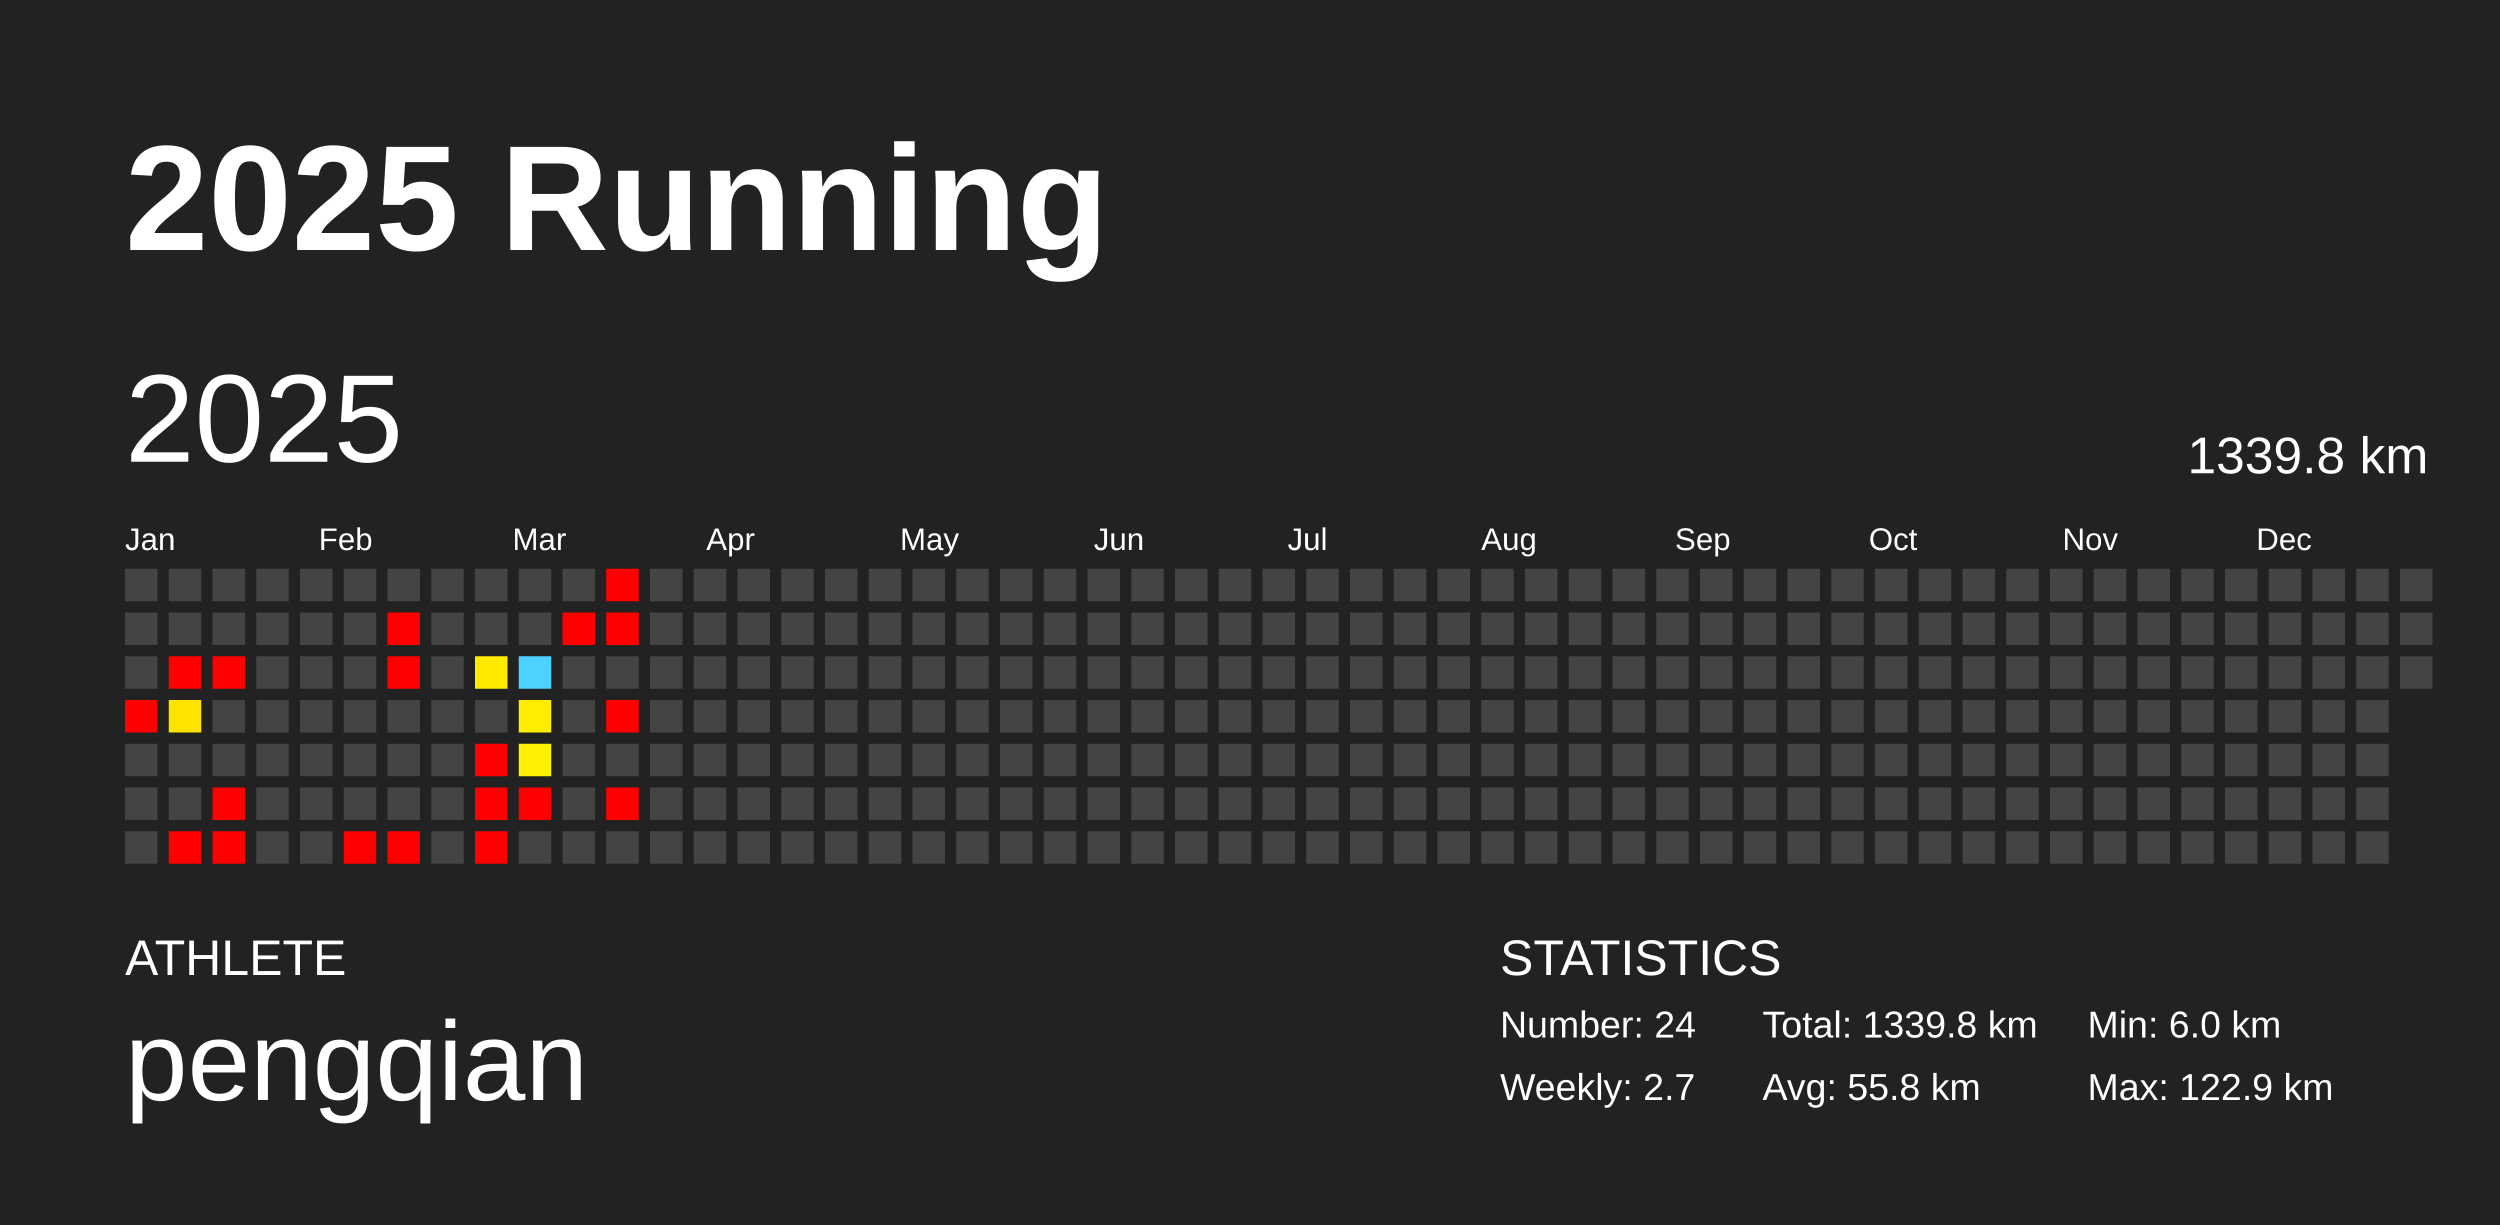
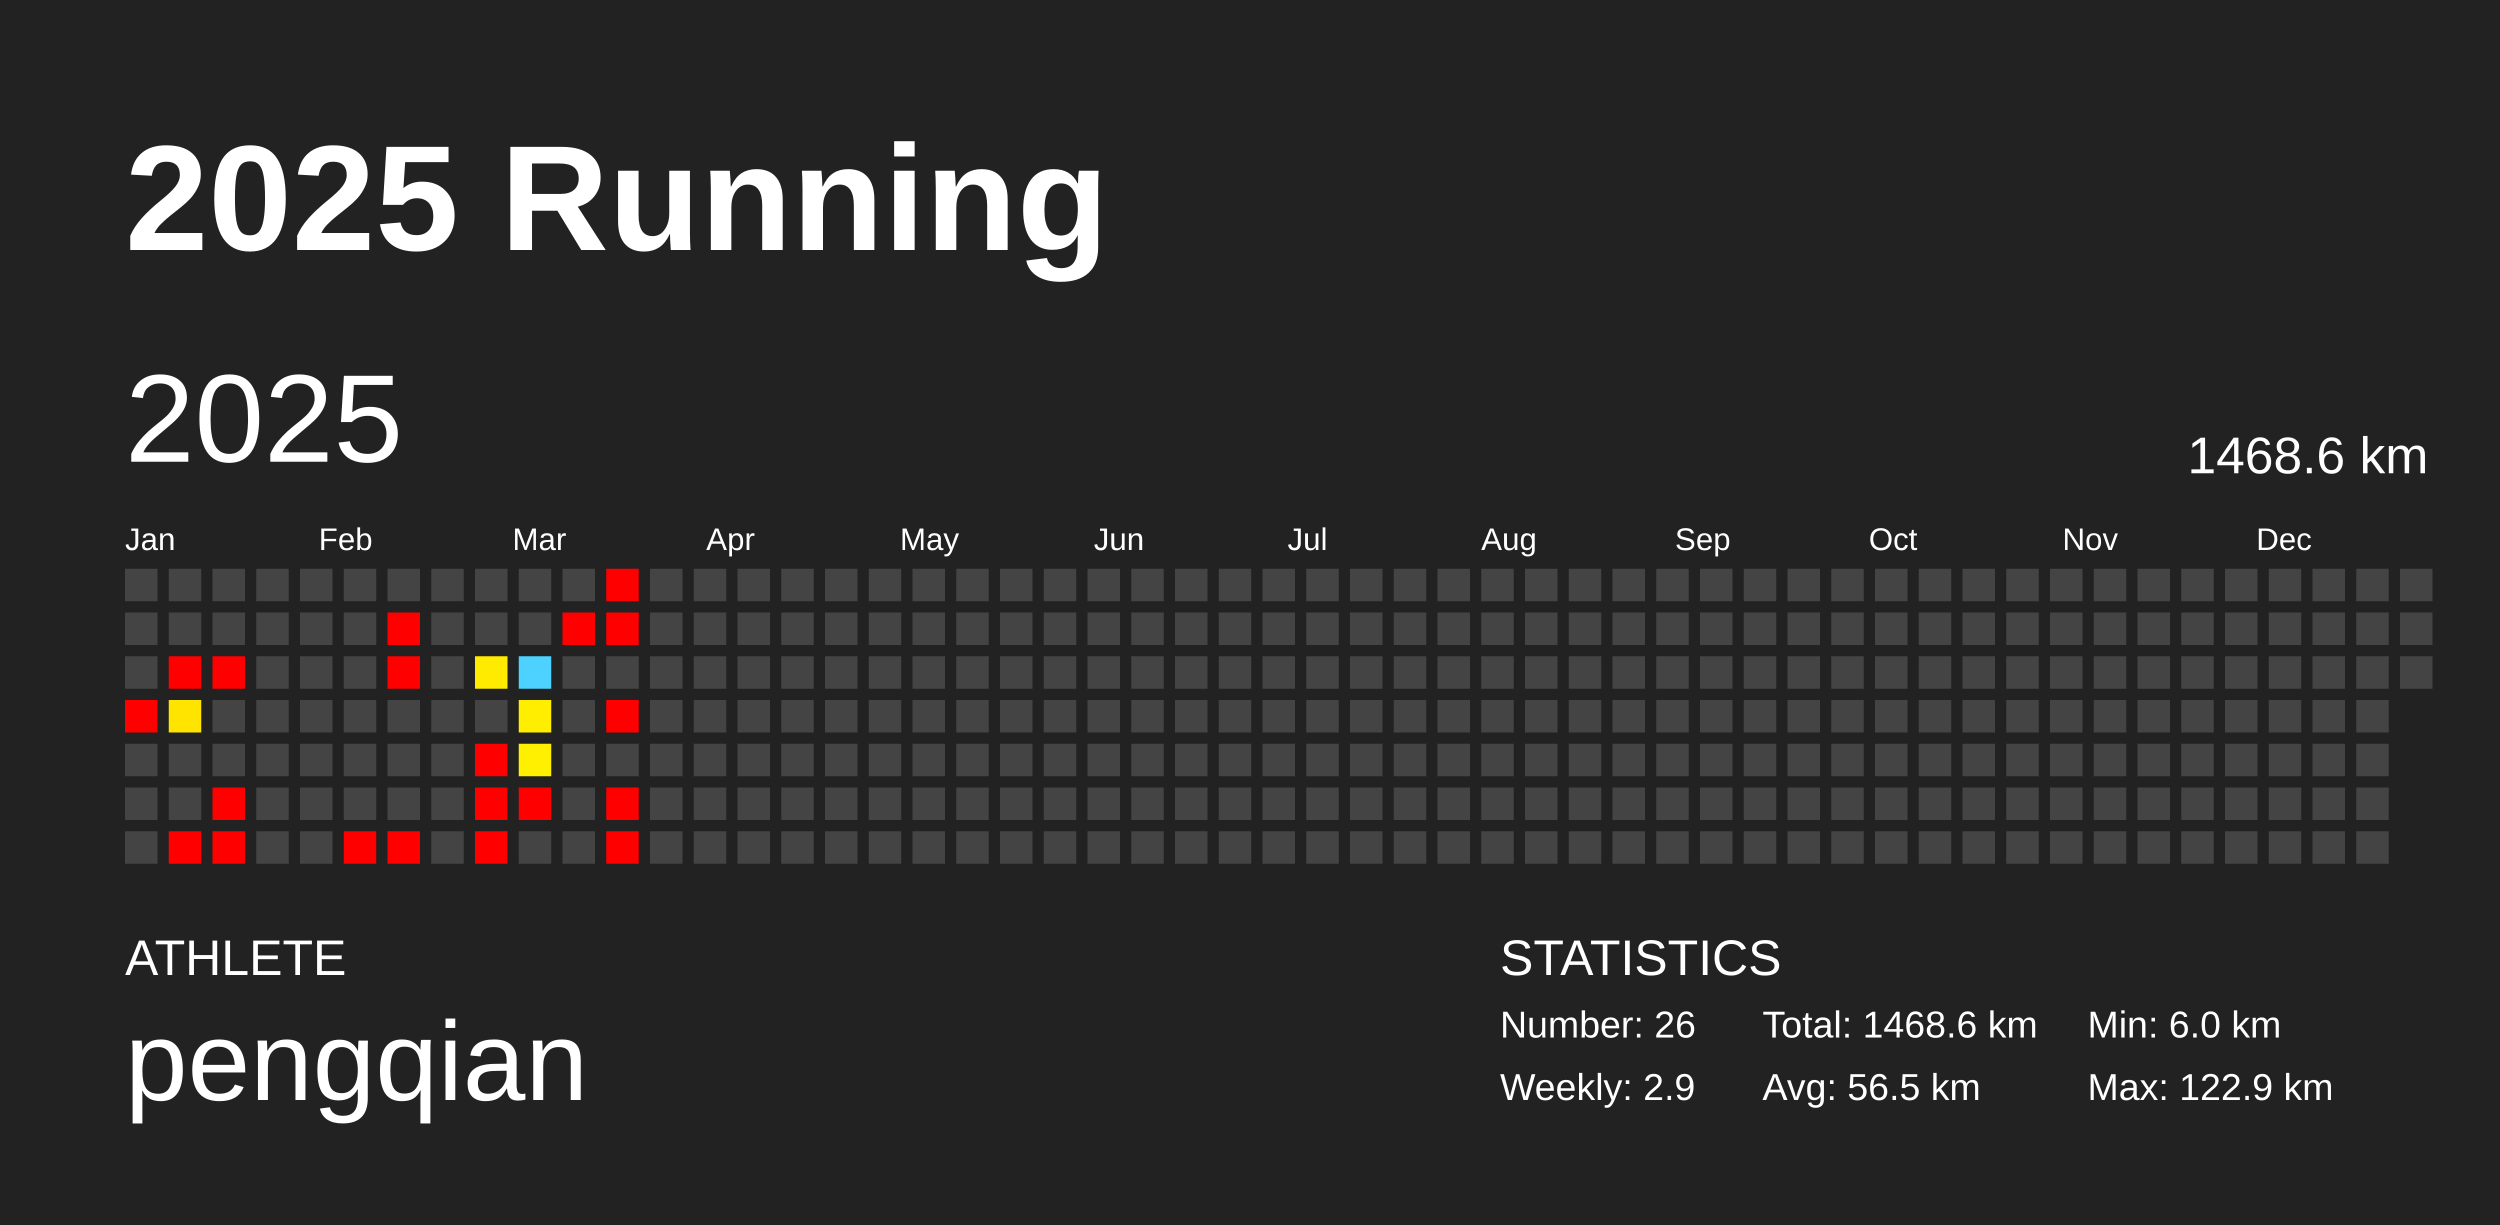
<svg xmlns="http://www.w3.org/2000/svg" baseProfile="full" height="98mm" version="1.1" viewBox="0,0,200,98" width="200mm">
  <defs />
  <rect fill="#222222" height="98" width="200" x="0" y="0" />
  <text fill="#FFFFFF" style="font-size:12px; font-family:Arial; font-weight:bold;" x="10" y="20">2025 Running</text>
  <text fill="#FFFFFF" style="font-size:4px; font-family:Arial" x="10" y="78">ATHLETE</text>
  <text fill="#FFFFFF" style="font-size:9px; font-family:Arial" x="10" y="88">pengqian</text>
  <text fill="#FFFFFF" style="font-size:4px; font-family:Arial" x="120" y="78">STATISTICS</text>
-   <text fill="#FFFFFF" style="font-size:3px; font-family:Arial" x="120" y="83">Number: 24</text>
-   <text fill="#FFFFFF" style="font-size:3px; font-family:Arial" x="120" y="88">Weekly: 2.7</text>
-   <text fill="#FFFFFF" style="font-size:3px; font-family:Arial" x="141" y="83">Total: 1339.8 km</text>
-   <text fill="#FFFFFF" style="font-size:3px; font-family:Arial" x="141" y="88">Avg: 55.8 km</text>
+   <text fill="#FFFFFF" style="font-size:3px; font-family:Arial" x="120" y="83">Number: 26</text>
+   <text fill="#FFFFFF" style="font-size:3px; font-family:Arial" x="120" y="88">Weekly: 2.9</text>
+   <text fill="#FFFFFF" style="font-size:3px; font-family:Arial" x="141" y="83">Total: 1468.6 km</text>
+   <text fill="#FFFFFF" style="font-size:3px; font-family:Arial" x="141" y="88">Avg: 56.5 km</text>
  <text fill="#FFFFFF" style="font-size:3px; font-family:Arial" x="167" y="83">Min: 6.0 km</text>
  <text fill="#FFFFFF" style="font-size:3px; font-family:Arial" x="167" y="88">Max: 122.9 km</text>
  <text dominant-baseline="hanging" fill="#FFFFFF" style="font-size:10.0px; font-family:Arial;" x="10" y="30">2025</text>
-   <text dominant-baseline="hanging" fill="#FFFFFF" style="font-size:4.125px; font-family:Arial;" x="175" y="35">1339.8 km</text>
+   <text dominant-baseline="hanging" fill="#FFFFFF" style="font-size:4.125px; font-family:Arial;" x="175" y="35">1468.6 km</text>
  <text fill="#FFFFFF" style="font-size:2.5px; font-family:Arial" x="10.0" y="44">Jan</text>
  <text fill="#FFFFFF" style="font-size:2.5px; font-family:Arial" x="25.5" y="44">Feb</text>
  <text fill="#FFFFFF" style="font-size:2.5px; font-family:Arial" x="41.0" y="44">Mar</text>
  <text fill="#FFFFFF" style="font-size:2.5px; font-family:Arial" x="56.5" y="44">Apr</text>
  <text fill="#FFFFFF" style="font-size:2.5px; font-family:Arial" x="72.0" y="44">May</text>
  <text fill="#FFFFFF" style="font-size:2.5px; font-family:Arial" x="87.5" y="44">Jun</text>
  <text fill="#FFFFFF" style="font-size:2.5px; font-family:Arial" x="103.0" y="44">Jul</text>
  <text fill="#FFFFFF" style="font-size:2.5px; font-family:Arial" x="118.5" y="44">Aug</text>
  <text fill="#FFFFFF" style="font-size:2.5px; font-family:Arial" x="134.0" y="44">Sep</text>
  <text fill="#FFFFFF" style="font-size:2.5px; font-family:Arial" x="149.5" y="44">Oct</text>
  <text fill="#FFFFFF" style="font-size:2.5px; font-family:Arial" x="165.0" y="44">Nov</text>
  <text fill="#FFFFFF" style="font-size:2.5px; font-family:Arial" x="180.5" y="44">Dec</text>
  <rect fill="#444444" height="2.6" width="2.6" x="10.0" y="45.5" />
  <rect fill="#444444" height="2.6" width="2.6" x="10.0" y="49.0" />
  <rect fill="#444444" height="2.6" width="2.6" x="10.0" y="52.5" />
  <rect fill="red" height="2.6" width="2.6" x="10.0" y="56.0" />
  <rect fill="#444444" height="2.6" width="2.6" x="10.0" y="59.5" />
  <rect fill="#444444" height="2.6" width="2.6" x="10.0" y="63.0" />
  <rect fill="#444444" height="2.6" width="2.6" x="10.0" y="66.5" />
  <rect fill="#444444" height="2.6" width="2.6" x="13.5" y="45.5" />
  <rect fill="#444444" height="2.6" width="2.6" x="13.5" y="49.0" />
  <rect fill="red" height="2.6" width="2.6" x="13.5" y="52.5" />
-   <rect fill="#ffe300" height="2.6" width="2.6" x="13.5" y="56.0" />
+   <rect fill="#ffe400" height="2.6" width="2.6" x="13.5" y="56.0" />
  <rect fill="#444444" height="2.6" width="2.6" x="13.5" y="59.5" />
  <rect fill="#444444" height="2.6" width="2.6" x="13.5" y="63.0" />
  <rect fill="red" height="2.6" width="2.6" x="13.5" y="66.5" />
  <rect fill="#444444" height="2.6" width="2.6" x="17.0" y="45.5" />
  <rect fill="#444444" height="2.6" width="2.6" x="17.0" y="49.0" />
  <rect fill="red" height="2.6" width="2.6" x="17.0" y="52.5" />
  <rect fill="#444444" height="2.6" width="2.6" x="17.0" y="56.0" />
  <rect fill="#444444" height="2.6" width="2.6" x="17.0" y="59.5" />
  <rect fill="red" height="2.6" width="2.6" x="17.0" y="63.0" />
  <rect fill="red" height="2.6" width="2.6" x="17.0" y="66.5" />
  <rect fill="#444444" height="2.6" width="2.6" x="20.5" y="45.5" />
  <rect fill="#444444" height="2.6" width="2.6" x="20.5" y="49.0" />
  <rect fill="#444444" height="2.6" width="2.6" x="20.5" y="52.5" />
  <rect fill="#444444" height="2.6" width="2.6" x="20.5" y="56.0" />
  <rect fill="#444444" height="2.6" width="2.6" x="20.5" y="59.5" />
  <rect fill="#444444" height="2.6" width="2.6" x="20.5" y="63.0" />
  <rect fill="#444444" height="2.6" width="2.6" x="20.5" y="66.5" />
  <rect fill="#444444" height="2.6" width="2.6" x="24.0" y="45.5" />
  <rect fill="#444444" height="2.6" width="2.6" x="24.0" y="49.0" />
  <rect fill="#444444" height="2.6" width="2.6" x="24.0" y="52.5" />
  <rect fill="#444444" height="2.6" width="2.6" x="24.0" y="56.0" />
  <rect fill="#444444" height="2.6" width="2.6" x="24.0" y="59.5" />
  <rect fill="#444444" height="2.6" width="2.6" x="24.0" y="63.0" />
  <rect fill="#444444" height="2.6" width="2.6" x="24.0" y="66.5" />
  <rect fill="#444444" height="2.6" width="2.6" x="27.5" y="45.5" />
  <rect fill="#444444" height="2.6" width="2.6" x="27.5" y="49.0" />
  <rect fill="#444444" height="2.6" width="2.6" x="27.5" y="52.5" />
  <rect fill="#444444" height="2.6" width="2.6" x="27.5" y="56.0" />
  <rect fill="#444444" height="2.6" width="2.6" x="27.5" y="59.5" />
  <rect fill="#444444" height="2.6" width="2.6" x="27.5" y="63.0" />
  <rect fill="red" height="2.6" width="2.6" x="27.5" y="66.5" />
  <rect fill="#444444" height="2.6" width="2.6" x="31.0" y="45.5" />
  <rect fill="red" height="2.6" width="2.6" x="31.0" y="49.0" />
  <rect fill="red" height="2.6" width="2.6" x="31.0" y="52.5" />
  <rect fill="#444444" height="2.6" width="2.6" x="31.0" y="56.0" />
  <rect fill="#444444" height="2.6" width="2.6" x="31.0" y="59.5" />
  <rect fill="#444444" height="2.6" width="2.6" x="31.0" y="63.0" />
  <rect fill="red" height="2.6" width="2.6" x="31.0" y="66.5" />
  <rect fill="#444444" height="2.6" width="2.6" x="34.5" y="45.5" />
  <rect fill="#444444" height="2.6" width="2.6" x="34.5" y="49.0" />
  <rect fill="#444444" height="2.6" width="2.6" x="34.5" y="52.5" />
  <rect fill="#444444" height="2.6" width="2.6" x="34.5" y="56.0" />
  <rect fill="#444444" height="2.6" width="2.6" x="34.5" y="59.5" />
  <rect fill="#444444" height="2.6" width="2.6" x="34.5" y="63.0" />
  <rect fill="#444444" height="2.6" width="2.6" x="34.5" y="66.5" />
  <rect fill="#444444" height="2.6" width="2.6" x="38.0" y="45.5" />
  <rect fill="#444444" height="2.6" width="2.6" x="38.0" y="49.0" />
-   <rect fill="#ffea00" height="2.6" width="2.6" x="38.0" y="52.5" />
+   <rect fill="#ffeb00" height="2.6" width="2.6" x="38.0" y="52.5" />
  <rect fill="#444444" height="2.6" width="2.6" x="38.0" y="56.0" />
  <rect fill="red" height="2.6" width="2.6" x="38.0" y="59.5" />
  <rect fill="red" height="2.6" width="2.6" x="38.0" y="63.0" />
  <rect fill="red" height="2.6" width="2.6" x="38.0" y="66.5" />
  <rect fill="#444444" height="2.6" width="2.6" x="41.5" y="45.5" />
  <rect fill="#444444" height="2.6" width="2.6" x="41.5" y="49.0" />
  <rect fill="#4dd2ff" height="2.6" width="2.6" x="41.5" y="52.5" />
-   <rect fill="#ffed00" height="2.6" width="2.6" x="41.5" y="56.0" />
+   <rect fill="#ffee00" height="2.6" width="2.6" x="41.5" y="56.0" />
  <rect fill="#ffef00" height="2.6" width="2.6" x="41.5" y="59.5" />
  <rect fill="red" height="2.6" width="2.6" x="41.5" y="63.0" />
  <rect fill="#444444" height="2.6" width="2.6" x="41.5" y="66.5" />
  <rect fill="#444444" height="2.6" width="2.6" x="45.0" y="45.5" />
  <rect fill="red" height="2.6" width="2.6" x="45.0" y="49.0" />
  <rect fill="#444444" height="2.6" width="2.6" x="45.0" y="52.5" />
  <rect fill="#444444" height="2.6" width="2.6" x="45.0" y="56.0" />
  <rect fill="#444444" height="2.6" width="2.6" x="45.0" y="59.5" />
  <rect fill="#444444" height="2.6" width="2.6" x="45.0" y="63.0" />
  <rect fill="#444444" height="2.6" width="2.6" x="45.0" y="66.5" />
  <rect fill="red" height="2.6" width="2.6" x="48.5" y="45.5" />
  <rect fill="red" height="2.6" width="2.6" x="48.5" y="49.0" />
  <rect fill="#444444" height="2.6" width="2.6" x="48.5" y="52.5" />
  <rect fill="red" height="2.6" width="2.6" x="48.5" y="56.0" />
  <rect fill="#444444" height="2.6" width="2.6" x="48.5" y="59.5" />
  <rect fill="red" height="2.6" width="2.6" x="48.5" y="63.0" />
-   <rect fill="#444444" height="2.6" width="2.6" x="48.5" y="66.5" />
+   <rect fill="red" height="2.6" width="2.6" x="48.5" y="66.5" />
  <rect fill="#444444" height="2.6" width="2.6" x="52.0" y="45.5" />
  <rect fill="#444444" height="2.6" width="2.6" x="52.0" y="49.0" />
  <rect fill="#444444" height="2.6" width="2.6" x="52.0" y="52.5" />
  <rect fill="#444444" height="2.6" width="2.6" x="52.0" y="56.0" />
  <rect fill="#444444" height="2.6" width="2.6" x="52.0" y="59.5" />
  <rect fill="#444444" height="2.6" width="2.6" x="52.0" y="63.0" />
  <rect fill="#444444" height="2.6" width="2.6" x="52.0" y="66.5" />
  <rect fill="#444444" height="2.6" width="2.6" x="55.5" y="45.5" />
  <rect fill="#444444" height="2.6" width="2.6" x="55.5" y="49.0" />
  <rect fill="#444444" height="2.6" width="2.6" x="55.5" y="52.5" />
  <rect fill="#444444" height="2.6" width="2.6" x="55.5" y="56.0" />
  <rect fill="#444444" height="2.6" width="2.6" x="55.5" y="59.5" />
  <rect fill="#444444" height="2.6" width="2.6" x="55.5" y="63.0" />
  <rect fill="#444444" height="2.6" width="2.6" x="55.5" y="66.5" />
  <rect fill="#444444" height="2.6" width="2.6" x="59.0" y="45.5" />
  <rect fill="#444444" height="2.6" width="2.6" x="59.0" y="49.0" />
  <rect fill="#444444" height="2.6" width="2.6" x="59.0" y="52.5" />
  <rect fill="#444444" height="2.6" width="2.6" x="59.0" y="56.0" />
  <rect fill="#444444" height="2.6" width="2.6" x="59.0" y="59.5" />
  <rect fill="#444444" height="2.6" width="2.6" x="59.0" y="63.0" />
  <rect fill="#444444" height="2.6" width="2.6" x="59.0" y="66.5" />
  <rect fill="#444444" height="2.6" width="2.6" x="62.5" y="45.5" />
  <rect fill="#444444" height="2.6" width="2.6" x="62.5" y="49.0" />
  <rect fill="#444444" height="2.6" width="2.6" x="62.5" y="52.5" />
  <rect fill="#444444" height="2.6" width="2.6" x="62.5" y="56.0" />
  <rect fill="#444444" height="2.6" width="2.6" x="62.5" y="59.5" />
  <rect fill="#444444" height="2.6" width="2.6" x="62.5" y="63.0" />
  <rect fill="#444444" height="2.6" width="2.6" x="62.5" y="66.5" />
  <rect fill="#444444" height="2.6" width="2.6" x="66.0" y="45.5" />
  <rect fill="#444444" height="2.6" width="2.6" x="66.0" y="49.0" />
  <rect fill="#444444" height="2.6" width="2.6" x="66.0" y="52.5" />
  <rect fill="#444444" height="2.6" width="2.6" x="66.0" y="56.0" />
  <rect fill="#444444" height="2.6" width="2.6" x="66.0" y="59.5" />
  <rect fill="#444444" height="2.6" width="2.6" x="66.0" y="63.0" />
  <rect fill="#444444" height="2.6" width="2.6" x="66.0" y="66.5" />
  <rect fill="#444444" height="2.6" width="2.6" x="69.5" y="45.5" />
  <rect fill="#444444" height="2.6" width="2.6" x="69.5" y="49.0" />
  <rect fill="#444444" height="2.6" width="2.6" x="69.5" y="52.5" />
  <rect fill="#444444" height="2.6" width="2.6" x="69.5" y="56.0" />
  <rect fill="#444444" height="2.6" width="2.6" x="69.5" y="59.5" />
  <rect fill="#444444" height="2.6" width="2.6" x="69.5" y="63.0" />
  <rect fill="#444444" height="2.6" width="2.6" x="69.5" y="66.5" />
  <rect fill="#444444" height="2.6" width="2.6" x="73.0" y="45.5" />
  <rect fill="#444444" height="2.6" width="2.6" x="73.0" y="49.0" />
  <rect fill="#444444" height="2.6" width="2.6" x="73.0" y="52.5" />
  <rect fill="#444444" height="2.6" width="2.6" x="73.0" y="56.0" />
  <rect fill="#444444" height="2.6" width="2.6" x="73.0" y="59.5" />
  <rect fill="#444444" height="2.6" width="2.6" x="73.0" y="63.0" />
  <rect fill="#444444" height="2.6" width="2.6" x="73.0" y="66.5" />
  <rect fill="#444444" height="2.6" width="2.6" x="76.5" y="45.5" />
  <rect fill="#444444" height="2.6" width="2.6" x="76.5" y="49.0" />
  <rect fill="#444444" height="2.6" width="2.6" x="76.5" y="52.5" />
  <rect fill="#444444" height="2.6" width="2.6" x="76.5" y="56.0" />
  <rect fill="#444444" height="2.6" width="2.6" x="76.5" y="59.5" />
  <rect fill="#444444" height="2.6" width="2.6" x="76.5" y="63.0" />
  <rect fill="#444444" height="2.6" width="2.6" x="76.5" y="66.5" />
  <rect fill="#444444" height="2.6" width="2.6" x="80.0" y="45.5" />
  <rect fill="#444444" height="2.6" width="2.6" x="80.0" y="49.0" />
  <rect fill="#444444" height="2.6" width="2.6" x="80.0" y="52.5" />
  <rect fill="#444444" height="2.6" width="2.6" x="80.0" y="56.0" />
  <rect fill="#444444" height="2.6" width="2.6" x="80.0" y="59.5" />
  <rect fill="#444444" height="2.6" width="2.6" x="80.0" y="63.0" />
  <rect fill="#444444" height="2.6" width="2.6" x="80.0" y="66.5" />
  <rect fill="#444444" height="2.6" width="2.6" x="83.5" y="45.5" />
  <rect fill="#444444" height="2.6" width="2.6" x="83.5" y="49.0" />
  <rect fill="#444444" height="2.6" width="2.6" x="83.5" y="52.5" />
  <rect fill="#444444" height="2.6" width="2.6" x="83.5" y="56.0" />
  <rect fill="#444444" height="2.6" width="2.6" x="83.5" y="59.5" />
  <rect fill="#444444" height="2.6" width="2.6" x="83.5" y="63.0" />
  <rect fill="#444444" height="2.6" width="2.6" x="83.5" y="66.5" />
  <rect fill="#444444" height="2.6" width="2.6" x="87.0" y="45.5" />
  <rect fill="#444444" height="2.6" width="2.6" x="87.0" y="49.0" />
  <rect fill="#444444" height="2.6" width="2.6" x="87.0" y="52.5" />
  <rect fill="#444444" height="2.6" width="2.6" x="87.0" y="56.0" />
  <rect fill="#444444" height="2.6" width="2.6" x="87.0" y="59.5" />
  <rect fill="#444444" height="2.6" width="2.6" x="87.0" y="63.0" />
  <rect fill="#444444" height="2.6" width="2.6" x="87.0" y="66.5" />
  <rect fill="#444444" height="2.6" width="2.6" x="90.5" y="45.5" />
  <rect fill="#444444" height="2.6" width="2.6" x="90.5" y="49.0" />
  <rect fill="#444444" height="2.6" width="2.6" x="90.5" y="52.5" />
  <rect fill="#444444" height="2.6" width="2.6" x="90.5" y="56.0" />
  <rect fill="#444444" height="2.6" width="2.6" x="90.5" y="59.5" />
  <rect fill="#444444" height="2.6" width="2.6" x="90.5" y="63.0" />
  <rect fill="#444444" height="2.6" width="2.6" x="90.5" y="66.5" />
  <rect fill="#444444" height="2.6" width="2.6" x="94.0" y="45.5" />
  <rect fill="#444444" height="2.6" width="2.6" x="94.0" y="49.0" />
  <rect fill="#444444" height="2.6" width="2.6" x="94.0" y="52.5" />
  <rect fill="#444444" height="2.6" width="2.6" x="94.0" y="56.0" />
  <rect fill="#444444" height="2.6" width="2.6" x="94.0" y="59.5" />
  <rect fill="#444444" height="2.6" width="2.6" x="94.0" y="63.0" />
  <rect fill="#444444" height="2.6" width="2.6" x="94.0" y="66.5" />
  <rect fill="#444444" height="2.6" width="2.6" x="97.5" y="45.5" />
  <rect fill="#444444" height="2.6" width="2.6" x="97.5" y="49.0" />
  <rect fill="#444444" height="2.6" width="2.6" x="97.5" y="52.5" />
  <rect fill="#444444" height="2.6" width="2.6" x="97.5" y="56.0" />
  <rect fill="#444444" height="2.6" width="2.6" x="97.5" y="59.5" />
  <rect fill="#444444" height="2.6" width="2.6" x="97.5" y="63.0" />
  <rect fill="#444444" height="2.6" width="2.6" x="97.5" y="66.5" />
  <rect fill="#444444" height="2.6" width="2.6" x="101.0" y="45.5" />
  <rect fill="#444444" height="2.6" width="2.6" x="101.0" y="49.0" />
  <rect fill="#444444" height="2.6" width="2.6" x="101.0" y="52.5" />
  <rect fill="#444444" height="2.6" width="2.6" x="101.0" y="56.0" />
  <rect fill="#444444" height="2.6" width="2.6" x="101.0" y="59.5" />
  <rect fill="#444444" height="2.6" width="2.6" x="101.0" y="63.0" />
  <rect fill="#444444" height="2.6" width="2.6" x="101.0" y="66.5" />
  <rect fill="#444444" height="2.6" width="2.6" x="104.5" y="45.5" />
  <rect fill="#444444" height="2.6" width="2.6" x="104.5" y="49.0" />
  <rect fill="#444444" height="2.6" width="2.6" x="104.5" y="52.5" />
  <rect fill="#444444" height="2.6" width="2.6" x="104.5" y="56.0" />
  <rect fill="#444444" height="2.6" width="2.6" x="104.5" y="59.5" />
  <rect fill="#444444" height="2.6" width="2.6" x="104.5" y="63.0" />
  <rect fill="#444444" height="2.6" width="2.6" x="104.5" y="66.5" />
  <rect fill="#444444" height="2.6" width="2.6" x="108.0" y="45.5" />
  <rect fill="#444444" height="2.6" width="2.6" x="108.0" y="49.0" />
  <rect fill="#444444" height="2.6" width="2.6" x="108.0" y="52.5" />
  <rect fill="#444444" height="2.6" width="2.6" x="108.0" y="56.0" />
  <rect fill="#444444" height="2.6" width="2.6" x="108.0" y="59.5" />
  <rect fill="#444444" height="2.6" width="2.6" x="108.0" y="63.0" />
  <rect fill="#444444" height="2.6" width="2.6" x="108.0" y="66.5" />
  <rect fill="#444444" height="2.6" width="2.6" x="111.5" y="45.5" />
  <rect fill="#444444" height="2.6" width="2.6" x="111.5" y="49.0" />
  <rect fill="#444444" height="2.6" width="2.6" x="111.5" y="52.5" />
  <rect fill="#444444" height="2.6" width="2.6" x="111.5" y="56.0" />
  <rect fill="#444444" height="2.6" width="2.6" x="111.5" y="59.5" />
  <rect fill="#444444" height="2.6" width="2.6" x="111.5" y="63.0" />
  <rect fill="#444444" height="2.6" width="2.6" x="111.5" y="66.5" />
  <rect fill="#444444" height="2.6" width="2.6" x="115.0" y="45.5" />
  <rect fill="#444444" height="2.6" width="2.6" x="115.0" y="49.0" />
  <rect fill="#444444" height="2.6" width="2.6" x="115.0" y="52.5" />
  <rect fill="#444444" height="2.6" width="2.6" x="115.0" y="56.0" />
  <rect fill="#444444" height="2.6" width="2.6" x="115.0" y="59.5" />
  <rect fill="#444444" height="2.6" width="2.6" x="115.0" y="63.0" />
  <rect fill="#444444" height="2.6" width="2.6" x="115.0" y="66.5" />
  <rect fill="#444444" height="2.6" width="2.6" x="118.5" y="45.5" />
  <rect fill="#444444" height="2.6" width="2.6" x="118.5" y="49.0" />
  <rect fill="#444444" height="2.6" width="2.6" x="118.5" y="52.5" />
  <rect fill="#444444" height="2.6" width="2.6" x="118.5" y="56.0" />
  <rect fill="#444444" height="2.6" width="2.6" x="118.5" y="59.5" />
  <rect fill="#444444" height="2.6" width="2.6" x="118.5" y="63.0" />
  <rect fill="#444444" height="2.6" width="2.6" x="118.5" y="66.5" />
  <rect fill="#444444" height="2.6" width="2.6" x="122.0" y="45.5" />
  <rect fill="#444444" height="2.6" width="2.6" x="122.0" y="49.0" />
  <rect fill="#444444" height="2.6" width="2.6" x="122.0" y="52.5" />
  <rect fill="#444444" height="2.6" width="2.6" x="122.0" y="56.0" />
  <rect fill="#444444" height="2.6" width="2.6" x="122.0" y="59.5" />
  <rect fill="#444444" height="2.6" width="2.6" x="122.0" y="63.0" />
  <rect fill="#444444" height="2.6" width="2.6" x="122.0" y="66.5" />
  <rect fill="#444444" height="2.6" width="2.6" x="125.5" y="45.5" />
  <rect fill="#444444" height="2.6" width="2.6" x="125.5" y="49.0" />
  <rect fill="#444444" height="2.6" width="2.6" x="125.5" y="52.5" />
  <rect fill="#444444" height="2.6" width="2.6" x="125.5" y="56.0" />
  <rect fill="#444444" height="2.6" width="2.6" x="125.5" y="59.5" />
  <rect fill="#444444" height="2.6" width="2.6" x="125.5" y="63.0" />
  <rect fill="#444444" height="2.6" width="2.6" x="125.5" y="66.5" />
  <rect fill="#444444" height="2.6" width="2.6" x="129.0" y="45.5" />
  <rect fill="#444444" height="2.6" width="2.6" x="129.0" y="49.0" />
  <rect fill="#444444" height="2.6" width="2.6" x="129.0" y="52.5" />
  <rect fill="#444444" height="2.6" width="2.6" x="129.0" y="56.0" />
  <rect fill="#444444" height="2.6" width="2.6" x="129.0" y="59.5" />
  <rect fill="#444444" height="2.6" width="2.6" x="129.0" y="63.0" />
  <rect fill="#444444" height="2.6" width="2.6" x="129.0" y="66.5" />
  <rect fill="#444444" height="2.6" width="2.6" x="132.5" y="45.5" />
  <rect fill="#444444" height="2.6" width="2.6" x="132.5" y="49.0" />
  <rect fill="#444444" height="2.6" width="2.6" x="132.5" y="52.5" />
  <rect fill="#444444" height="2.6" width="2.6" x="132.5" y="56.0" />
  <rect fill="#444444" height="2.6" width="2.6" x="132.5" y="59.5" />
  <rect fill="#444444" height="2.6" width="2.6" x="132.5" y="63.0" />
  <rect fill="#444444" height="2.6" width="2.6" x="132.5" y="66.5" />
  <rect fill="#444444" height="2.6" width="2.6" x="136.0" y="45.5" />
  <rect fill="#444444" height="2.6" width="2.6" x="136.0" y="49.0" />
  <rect fill="#444444" height="2.6" width="2.6" x="136.0" y="52.5" />
  <rect fill="#444444" height="2.6" width="2.6" x="136.0" y="56.0" />
  <rect fill="#444444" height="2.6" width="2.6" x="136.0" y="59.5" />
  <rect fill="#444444" height="2.6" width="2.6" x="136.0" y="63.0" />
  <rect fill="#444444" height="2.6" width="2.6" x="136.0" y="66.5" />
  <rect fill="#444444" height="2.6" width="2.6" x="139.5" y="45.5" />
  <rect fill="#444444" height="2.6" width="2.6" x="139.5" y="49.0" />
  <rect fill="#444444" height="2.6" width="2.6" x="139.5" y="52.5" />
  <rect fill="#444444" height="2.6" width="2.6" x="139.5" y="56.0" />
  <rect fill="#444444" height="2.6" width="2.6" x="139.5" y="59.5" />
  <rect fill="#444444" height="2.6" width="2.6" x="139.5" y="63.0" />
  <rect fill="#444444" height="2.6" width="2.6" x="139.5" y="66.5" />
  <rect fill="#444444" height="2.6" width="2.6" x="143.0" y="45.5" />
  <rect fill="#444444" height="2.6" width="2.6" x="143.0" y="49.0" />
  <rect fill="#444444" height="2.6" width="2.6" x="143.0" y="52.5" />
  <rect fill="#444444" height="2.6" width="2.6" x="143.0" y="56.0" />
  <rect fill="#444444" height="2.6" width="2.6" x="143.0" y="59.5" />
  <rect fill="#444444" height="2.6" width="2.6" x="143.0" y="63.0" />
  <rect fill="#444444" height="2.6" width="2.6" x="143.0" y="66.5" />
  <rect fill="#444444" height="2.6" width="2.6" x="146.5" y="45.5" />
  <rect fill="#444444" height="2.6" width="2.6" x="146.5" y="49.0" />
  <rect fill="#444444" height="2.6" width="2.6" x="146.5" y="52.5" />
  <rect fill="#444444" height="2.6" width="2.6" x="146.5" y="56.0" />
  <rect fill="#444444" height="2.6" width="2.6" x="146.5" y="59.5" />
  <rect fill="#444444" height="2.6" width="2.6" x="146.5" y="63.0" />
  <rect fill="#444444" height="2.6" width="2.6" x="146.5" y="66.5" />
  <rect fill="#444444" height="2.6" width="2.6" x="150.0" y="45.5" />
  <rect fill="#444444" height="2.6" width="2.6" x="150.0" y="49.0" />
  <rect fill="#444444" height="2.6" width="2.6" x="150.0" y="52.5" />
  <rect fill="#444444" height="2.6" width="2.6" x="150.0" y="56.0" />
  <rect fill="#444444" height="2.6" width="2.6" x="150.0" y="59.5" />
  <rect fill="#444444" height="2.6" width="2.6" x="150.0" y="63.0" />
  <rect fill="#444444" height="2.6" width="2.6" x="150.0" y="66.5" />
  <rect fill="#444444" height="2.6" width="2.6" x="153.5" y="45.5" />
  <rect fill="#444444" height="2.6" width="2.6" x="153.5" y="49.0" />
  <rect fill="#444444" height="2.6" width="2.6" x="153.5" y="52.5" />
  <rect fill="#444444" height="2.6" width="2.6" x="153.5" y="56.0" />
  <rect fill="#444444" height="2.6" width="2.6" x="153.5" y="59.5" />
  <rect fill="#444444" height="2.6" width="2.6" x="153.5" y="63.0" />
  <rect fill="#444444" height="2.6" width="2.6" x="153.5" y="66.5" />
  <rect fill="#444444" height="2.6" width="2.6" x="157.0" y="45.5" />
  <rect fill="#444444" height="2.6" width="2.6" x="157.0" y="49.0" />
  <rect fill="#444444" height="2.6" width="2.6" x="157.0" y="52.5" />
  <rect fill="#444444" height="2.6" width="2.6" x="157.0" y="56.0" />
  <rect fill="#444444" height="2.6" width="2.6" x="157.0" y="59.5" />
  <rect fill="#444444" height="2.6" width="2.6" x="157.0" y="63.0" />
  <rect fill="#444444" height="2.6" width="2.6" x="157.0" y="66.5" />
  <rect fill="#444444" height="2.6" width="2.6" x="160.5" y="45.5" />
  <rect fill="#444444" height="2.6" width="2.6" x="160.5" y="49.0" />
  <rect fill="#444444" height="2.6" width="2.6" x="160.5" y="52.5" />
  <rect fill="#444444" height="2.6" width="2.6" x="160.5" y="56.0" />
  <rect fill="#444444" height="2.6" width="2.6" x="160.5" y="59.5" />
  <rect fill="#444444" height="2.6" width="2.6" x="160.5" y="63.0" />
  <rect fill="#444444" height="2.6" width="2.6" x="160.5" y="66.5" />
  <rect fill="#444444" height="2.6" width="2.6" x="164.0" y="45.5" />
  <rect fill="#444444" height="2.6" width="2.6" x="164.0" y="49.0" />
  <rect fill="#444444" height="2.6" width="2.6" x="164.0" y="52.5" />
  <rect fill="#444444" height="2.6" width="2.6" x="164.0" y="56.0" />
  <rect fill="#444444" height="2.6" width="2.6" x="164.0" y="59.5" />
  <rect fill="#444444" height="2.6" width="2.6" x="164.0" y="63.0" />
  <rect fill="#444444" height="2.6" width="2.6" x="164.0" y="66.5" />
  <rect fill="#444444" height="2.6" width="2.6" x="167.5" y="45.5" />
  <rect fill="#444444" height="2.6" width="2.6" x="167.5" y="49.0" />
  <rect fill="#444444" height="2.6" width="2.6" x="167.5" y="52.5" />
  <rect fill="#444444" height="2.6" width="2.6" x="167.5" y="56.0" />
  <rect fill="#444444" height="2.6" width="2.6" x="167.5" y="59.5" />
  <rect fill="#444444" height="2.6" width="2.6" x="167.5" y="63.0" />
  <rect fill="#444444" height="2.6" width="2.6" x="167.5" y="66.5" />
  <rect fill="#444444" height="2.6" width="2.6" x="171.0" y="45.5" />
  <rect fill="#444444" height="2.6" width="2.6" x="171.0" y="49.0" />
  <rect fill="#444444" height="2.6" width="2.6" x="171.0" y="52.5" />
  <rect fill="#444444" height="2.6" width="2.6" x="171.0" y="56.0" />
  <rect fill="#444444" height="2.6" width="2.6" x="171.0" y="59.5" />
  <rect fill="#444444" height="2.6" width="2.6" x="171.0" y="63.0" />
  <rect fill="#444444" height="2.6" width="2.6" x="171.0" y="66.5" />
  <rect fill="#444444" height="2.6" width="2.6" x="174.5" y="45.5" />
  <rect fill="#444444" height="2.6" width="2.6" x="174.5" y="49.0" />
  <rect fill="#444444" height="2.6" width="2.6" x="174.5" y="52.5" />
  <rect fill="#444444" height="2.6" width="2.6" x="174.5" y="56.0" />
  <rect fill="#444444" height="2.6" width="2.6" x="174.5" y="59.5" />
  <rect fill="#444444" height="2.6" width="2.6" x="174.5" y="63.0" />
  <rect fill="#444444" height="2.6" width="2.6" x="174.5" y="66.5" />
  <rect fill="#444444" height="2.6" width="2.6" x="178.0" y="45.5" />
  <rect fill="#444444" height="2.6" width="2.6" x="178.0" y="49.0" />
  <rect fill="#444444" height="2.6" width="2.6" x="178.0" y="52.5" />
  <rect fill="#444444" height="2.6" width="2.6" x="178.0" y="56.0" />
  <rect fill="#444444" height="2.6" width="2.6" x="178.0" y="59.5" />
  <rect fill="#444444" height="2.6" width="2.6" x="178.0" y="63.0" />
  <rect fill="#444444" height="2.6" width="2.6" x="178.0" y="66.5" />
  <rect fill="#444444" height="2.6" width="2.6" x="181.5" y="45.5" />
  <rect fill="#444444" height="2.6" width="2.6" x="181.5" y="49.0" />
  <rect fill="#444444" height="2.6" width="2.6" x="181.5" y="52.5" />
  <rect fill="#444444" height="2.6" width="2.6" x="181.5" y="56.0" />
  <rect fill="#444444" height="2.6" width="2.6" x="181.5" y="59.5" />
  <rect fill="#444444" height="2.6" width="2.6" x="181.5" y="63.0" />
  <rect fill="#444444" height="2.6" width="2.6" x="181.5" y="66.5" />
  <rect fill="#444444" height="2.6" width="2.6" x="185.0" y="45.5" />
  <rect fill="#444444" height="2.6" width="2.6" x="185.0" y="49.0" />
  <rect fill="#444444" height="2.6" width="2.6" x="185.0" y="52.5" />
  <rect fill="#444444" height="2.6" width="2.6" x="185.0" y="56.0" />
  <rect fill="#444444" height="2.6" width="2.6" x="185.0" y="59.5" />
  <rect fill="#444444" height="2.6" width="2.6" x="185.0" y="63.0" />
  <rect fill="#444444" height="2.6" width="2.6" x="185.0" y="66.5" />
  <rect fill="#444444" height="2.6" width="2.6" x="188.5" y="45.5" />
  <rect fill="#444444" height="2.6" width="2.6" x="188.5" y="49.0" />
  <rect fill="#444444" height="2.6" width="2.6" x="188.5" y="52.5" />
  <rect fill="#444444" height="2.6" width="2.6" x="188.5" y="56.0" />
  <rect fill="#444444" height="2.6" width="2.6" x="188.5" y="59.5" />
  <rect fill="#444444" height="2.6" width="2.6" x="188.5" y="63.0" />
  <rect fill="#444444" height="2.6" width="2.6" x="188.5" y="66.5" />
  <rect fill="#444444" height="2.6" width="2.6" x="192.0" y="45.5" />
  <rect fill="#444444" height="2.6" width="2.6" x="192.0" y="49.0" />
  <rect fill="#444444" height="2.6" width="2.6" x="192.0" y="52.5" />
</svg>
